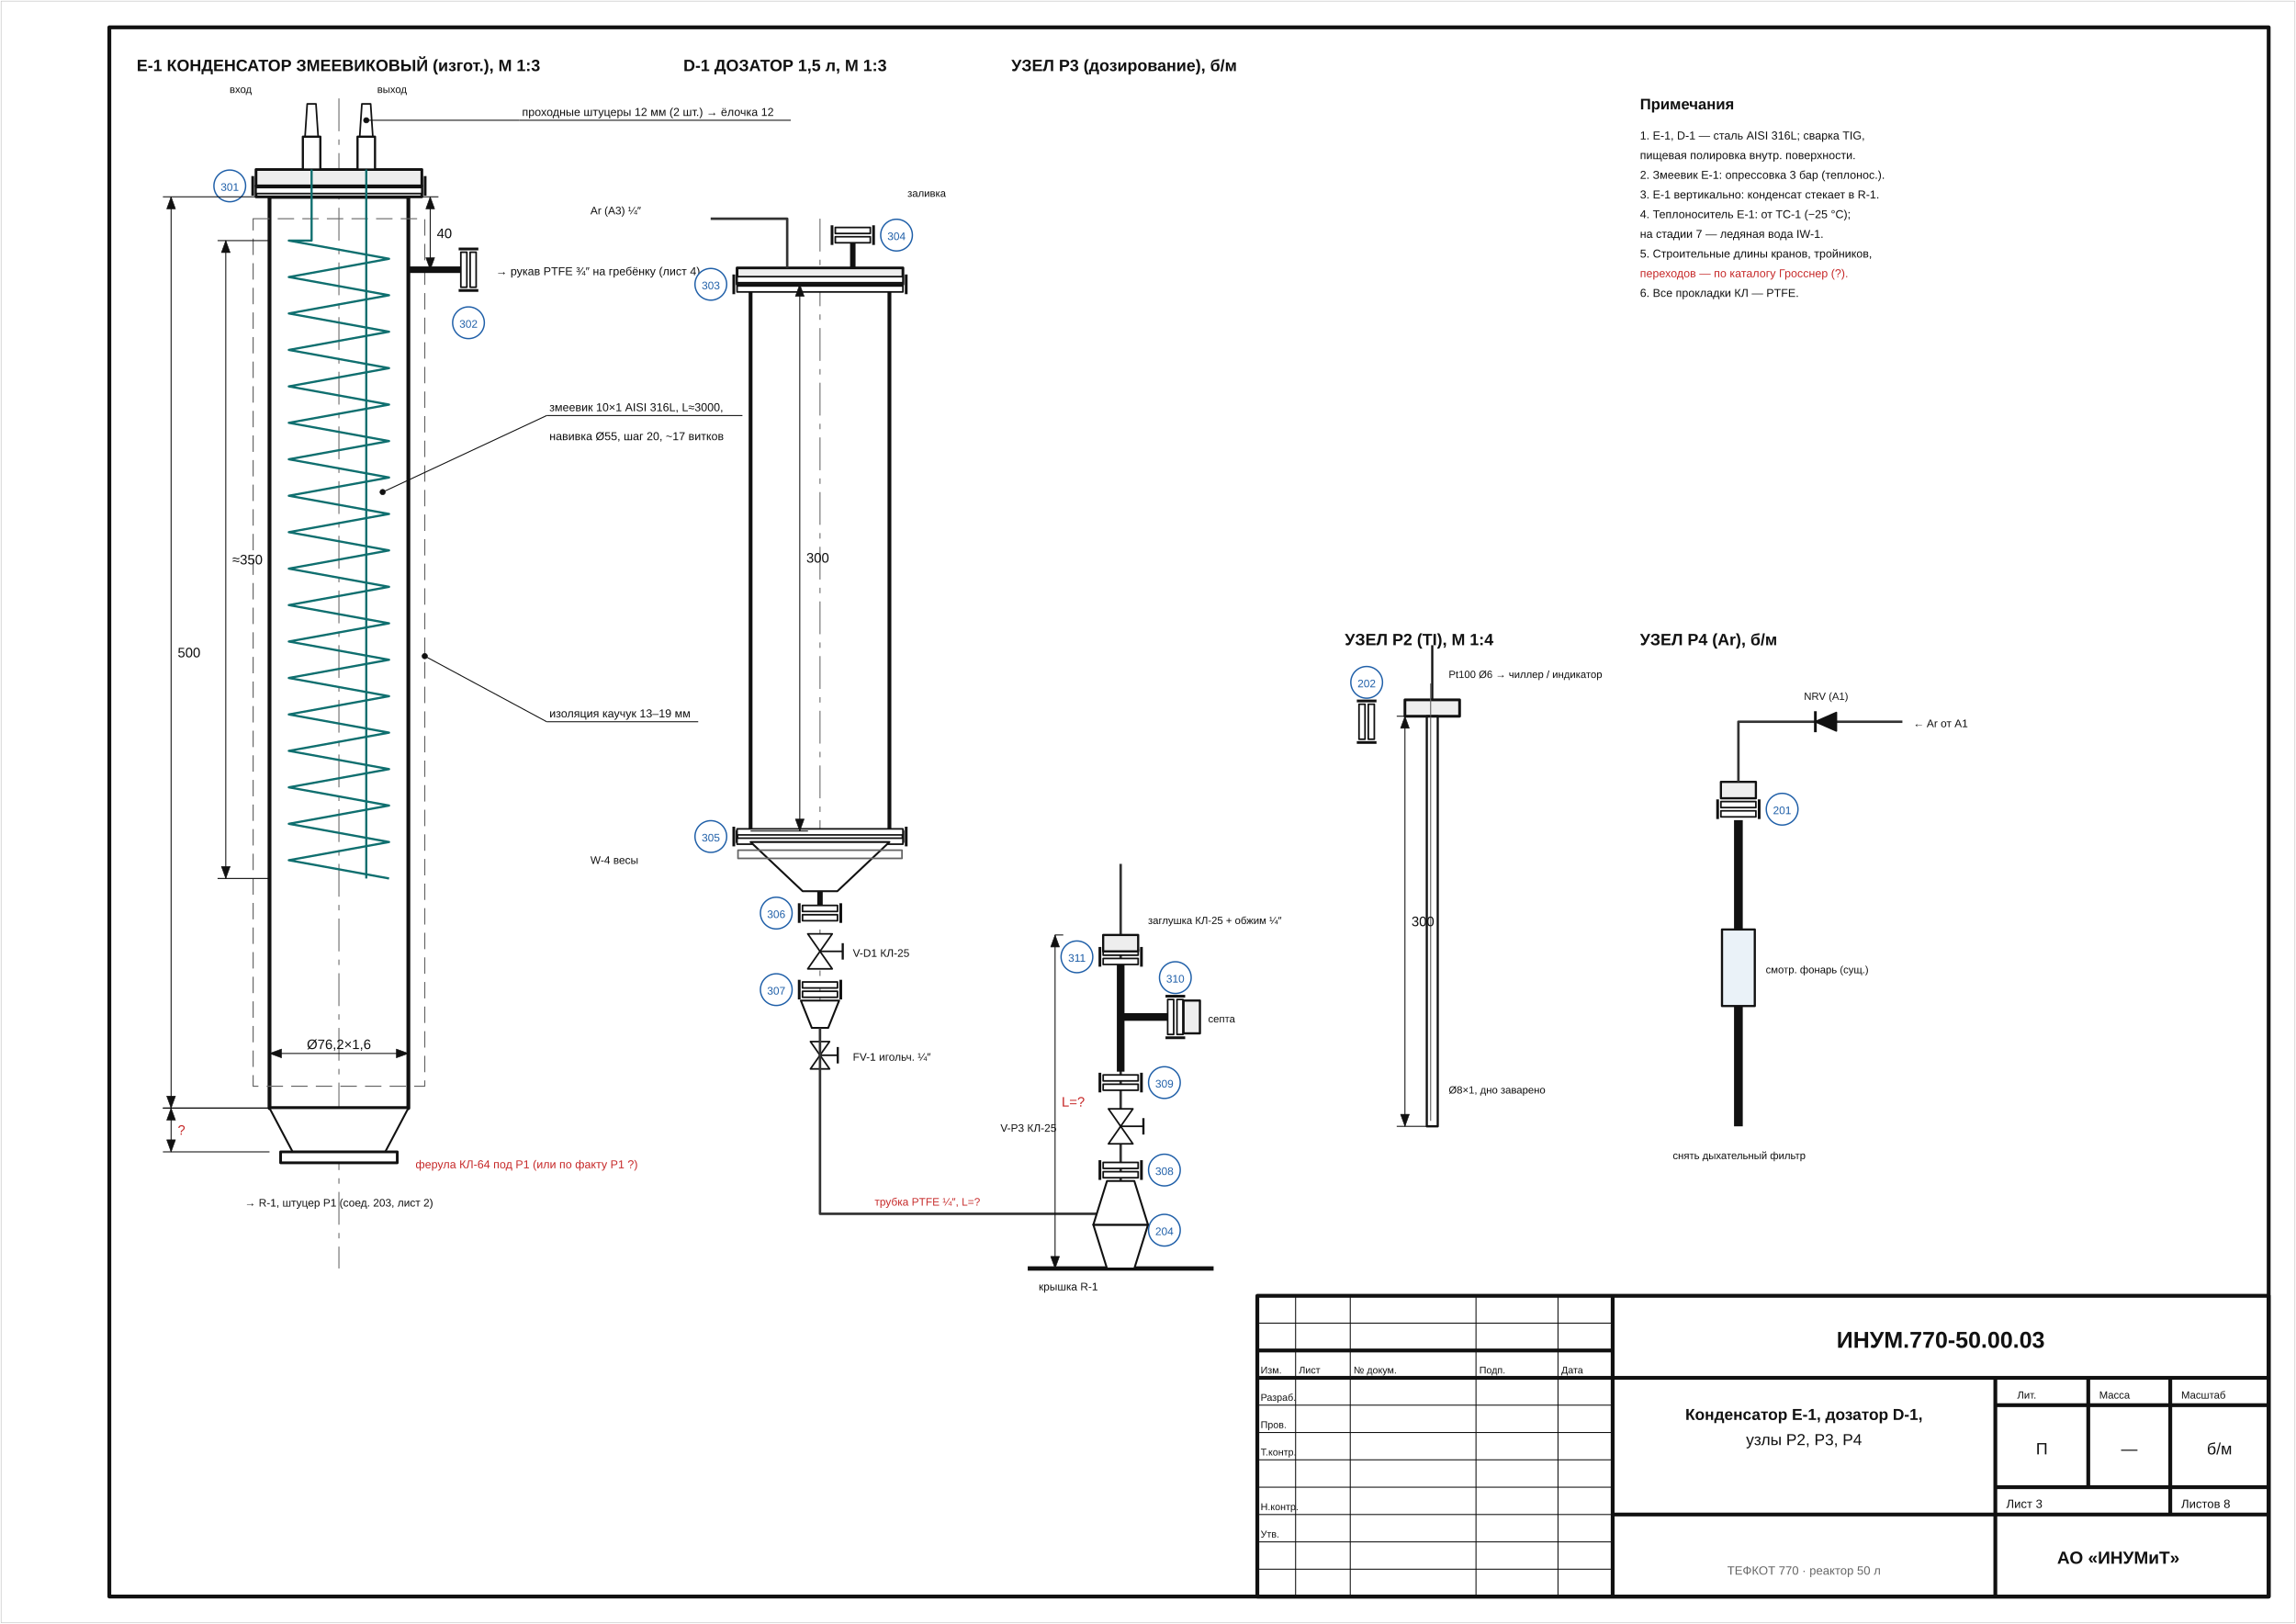
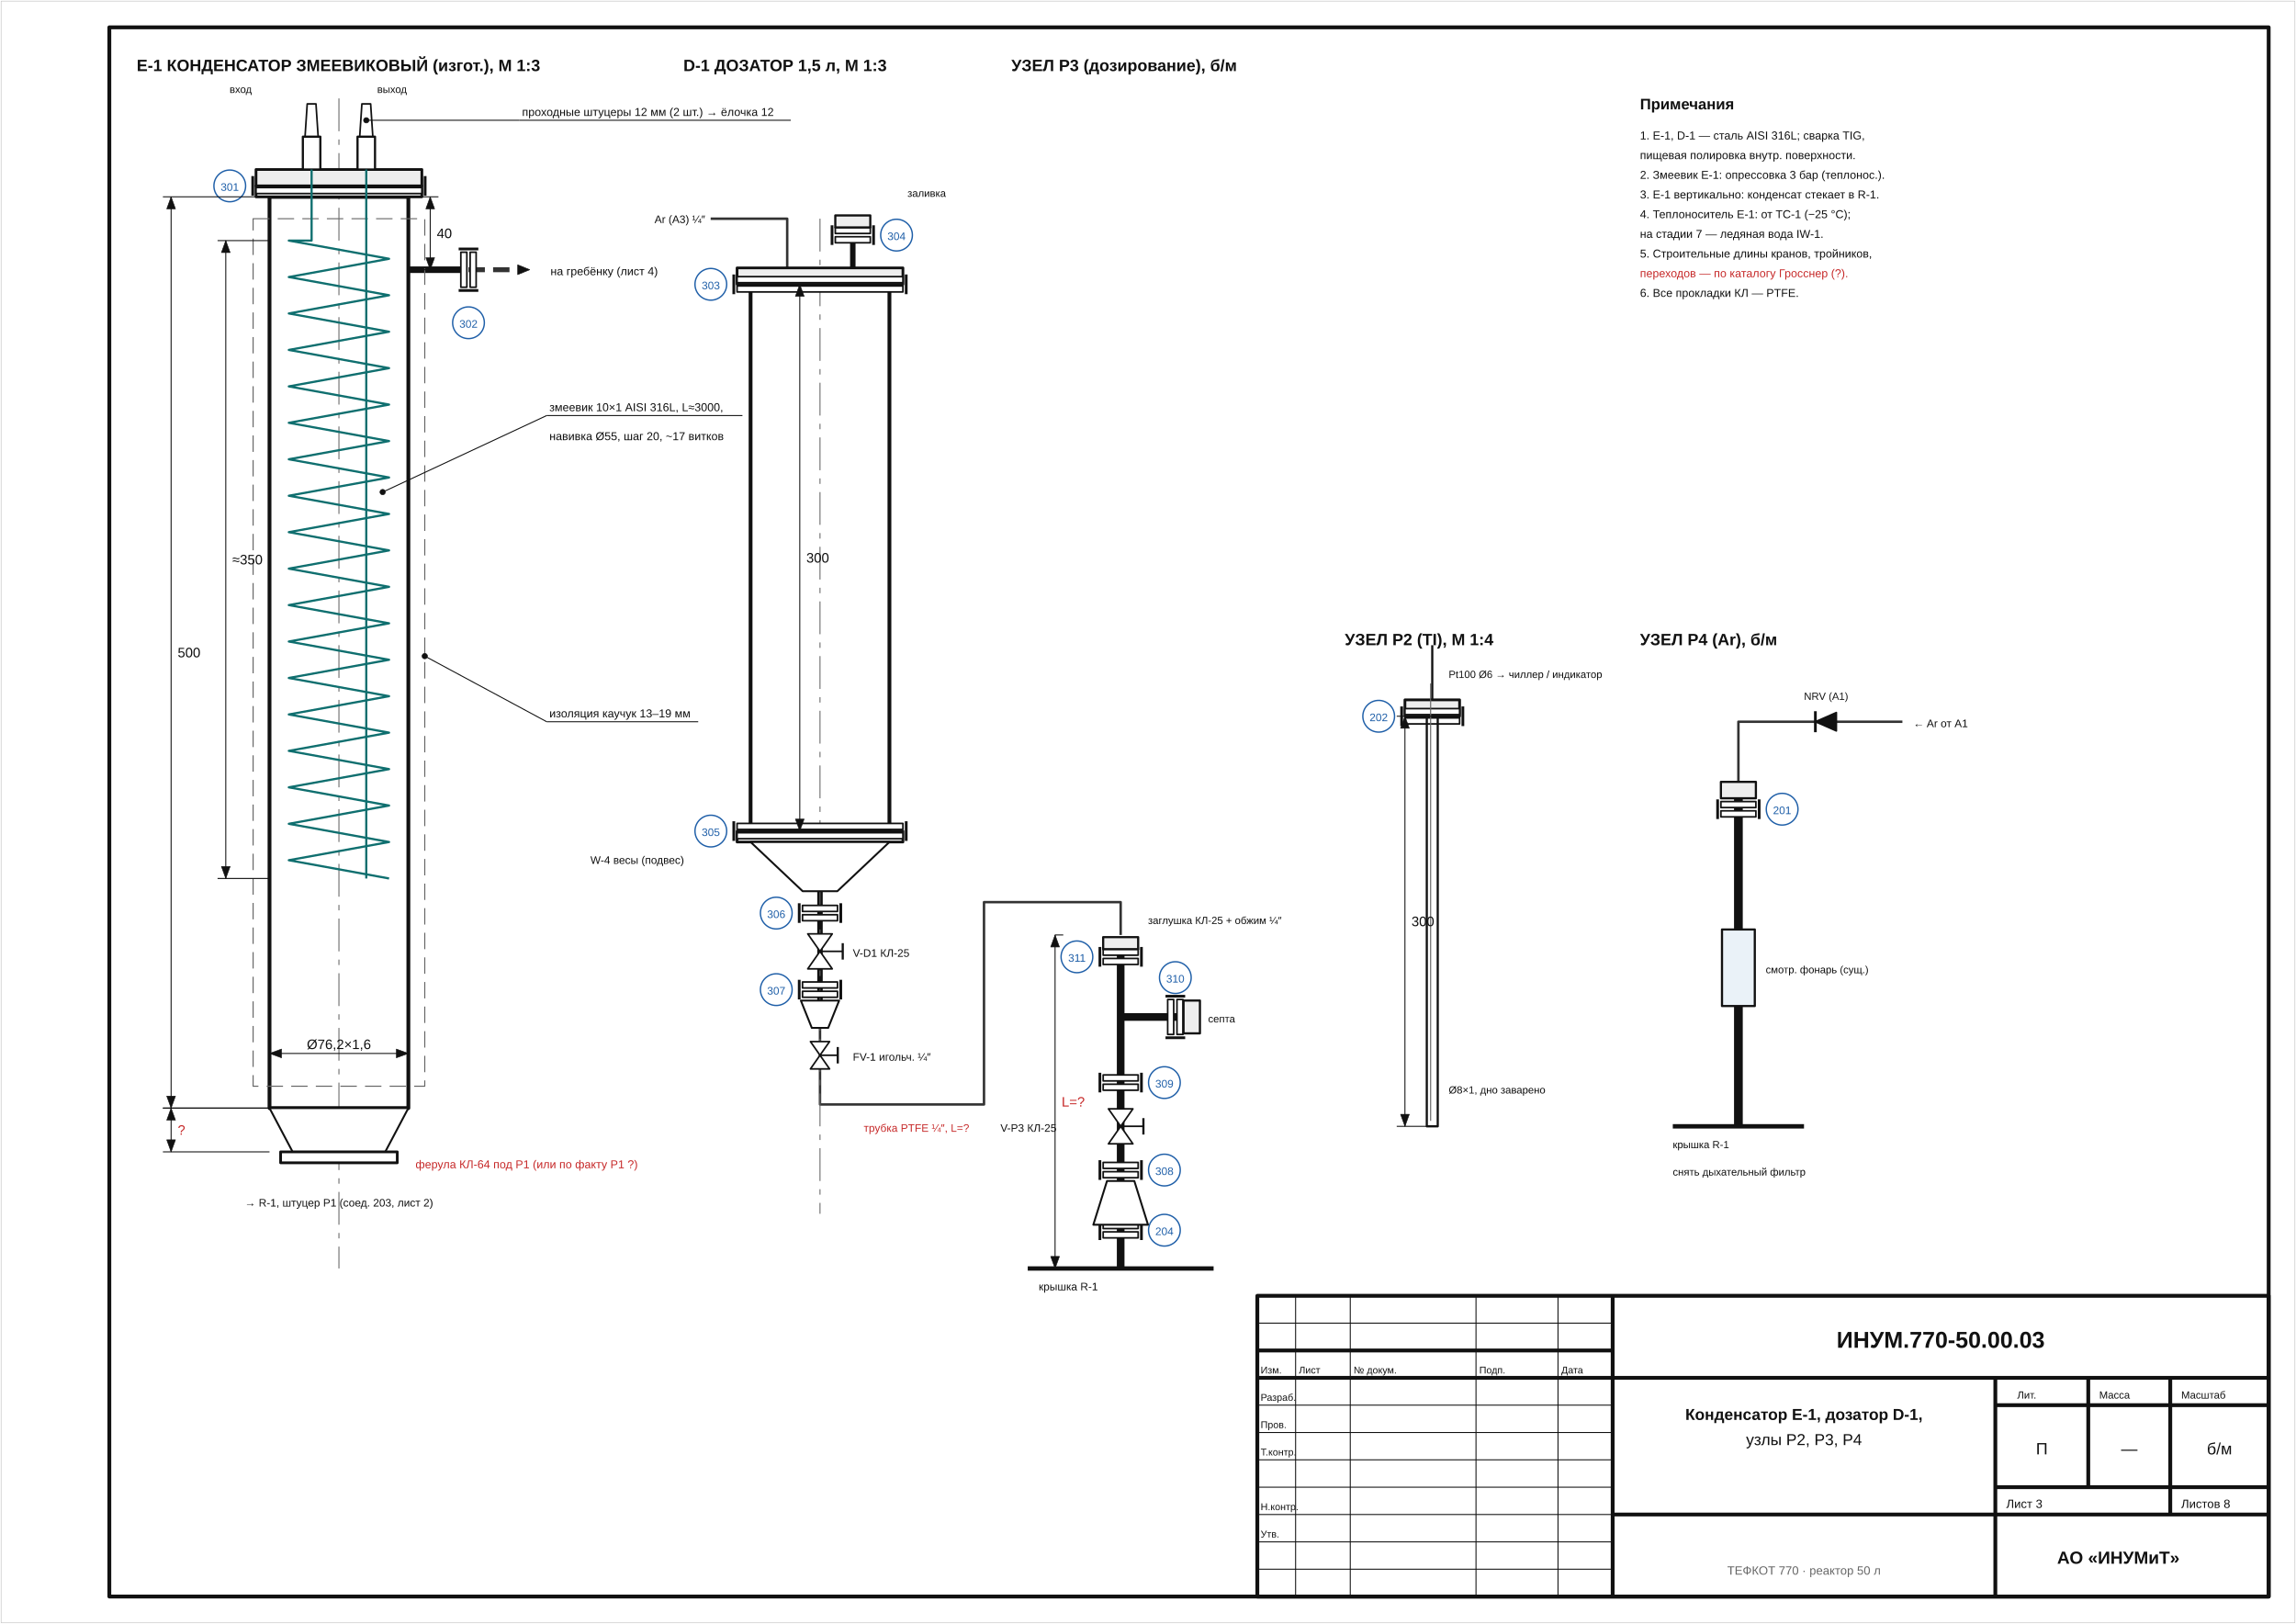
<svg xmlns="http://www.w3.org/2000/svg" viewBox="0 0 420.0 297.0" width="420.0mm" height="297.0mm" font-family="Arial, 'Liberation Sans', sans-serif">
  <rect width="100%" height="100%" fill="#fff" />
+   <path d="M230.00,247.00 L295.00,247.00" fill="none" stroke="#111111" stroke-width="0.7" stroke-linejoin="round" />
+   <path d="M230.00,252.00 L295.00,252.00" fill="none" stroke="#111111" stroke-width="0.7" stroke-linejoin="round" />
+   <path d="M295.00,237.00 L295.00,292.00" fill="none" stroke="#111111" stroke-width="0.7" stroke-linejoin="round" />
+   <path d="M295.00,252.00 L415.00,252.00" fill="none" stroke="#111111" stroke-width="0.7" stroke-linejoin="round" />
+   <path d="M365.00,252.00 L365.00,292.00" fill="none" stroke="#111111" stroke-width="0.7" stroke-linejoin="round" />
+   <path d="M295.00,277.00 L415.00,277.00" fill="none" stroke="#111111" stroke-width="0.7" stroke-linejoin="round" />
+   <path d="M365.00,257.00 L415.00,257.00" fill="none" stroke="#111111" stroke-width="0.7" stroke-linejoin="round" />
+   <path d="M365.00,272.00 L415.00,272.00" fill="none" stroke="#111111" stroke-width="0.7" stroke-linejoin="round" />
+   <path d="M382.00,252.00 L382.00,272.00" fill="none" stroke="#111111" stroke-width="0.7" stroke-linejoin="round" />
+   <path d="M397.00,252.00 L397.00,272.00" fill="none" stroke="#111111" stroke-width="0.7" stroke-linejoin="round" />
+   <path d="M397.00,272.00 L397.00,277.00" fill="none" stroke="#111111" stroke-width="0.7" stroke-linejoin="round" />
+   <path d="M74.70,49.33 L84.70,49.33" fill="none" stroke="#111111" stroke-width="1.2" stroke-linejoin="round" />
+   <path d="M85.70,49.33 L94.70,49.33" fill="none" stroke="#333333" stroke-width="0.9" stroke-dasharray="3 1.5" stroke-linejoin="round" />
+   <path d="M144.00,49.00 L144.00,40.00 L130.00,40.00" fill="none" stroke="#333333" stroke-width="0.45" stroke-linejoin="round" />
+   <path d="M156.00,49.00 L156.00,44.00" fill="none" stroke="#111111" stroke-width="1.0" stroke-linejoin="round" />
+   <path d="M150.00,163.00 L150.00,183.00" fill="none" stroke="#111111" stroke-width="1.0" stroke-linejoin="round" />
+   <path d="M150.00,188.00 L150.00,202.00 L180.00,202.00 L180.00,165.00 L205.00,165.00 L205.00,171.00" fill="none" stroke="#333333" stroke-width="0.45" stroke-linejoin="round" />
+   <path d="M205.00,232.00 L205.00,174.00" fill="none" stroke="#111111" stroke-width="1.4" stroke-linejoin="round" />
+   <path d="M205.00,186.00 L216.50,186.00" fill="none" stroke="#111111" stroke-width="1.4" stroke-linejoin="round" />
+   <path d="M318.00,206.00 L318.00,146.00" fill="none" stroke="#111111" stroke-width="1.6" stroke-linejoin="round" />
+   <path d="M318.00,143.00 L318.00,132.00 L348.00,132.00" fill="none" stroke="#333333" stroke-width="0.45" stroke-linejoin="round" />
  <path d="M0.20,0.20 L419.80,0.20 L419.80,296.80 L0.20,296.80 Z" fill="none" stroke="#bbbbbb" stroke-width="0.1" stroke-linejoin="round" />
  <path d="M20.00,5.00 L415.00,5.00 L415.00,292.00 L20.00,292.00 Z" fill="none" stroke="#111111" stroke-width="0.7" stroke-linejoin="round" />
  <path d="M230.00,237.00 L415.00,237.00 L415.00,292.00 L230.00,292.00 Z" fill="none" stroke="#111111" stroke-width="0.7" stroke-linejoin="round" />
  <path d="M230.00,242.00 L295.00,242.00" fill="none" stroke="#111111" stroke-width="0.18" stroke-linejoin="round" />
-   <path d="M230.00,247.00 L295.00,247.00" fill="none" stroke="#111111" stroke-width="0.7" stroke-linejoin="round" />
-   <path d="M230.00,252.00 L295.00,252.00" fill="none" stroke="#111111" stroke-width="0.7" stroke-linejoin="round" />
  <path d="M230.00,257.00 L295.00,257.00" fill="none" stroke="#111111" stroke-width="0.18" stroke-linejoin="round" />
  <path d="M230.00,262.00 L295.00,262.00" fill="none" stroke="#111111" stroke-width="0.18" stroke-linejoin="round" />
  <path d="M230.00,267.00 L295.00,267.00" fill="none" stroke="#111111" stroke-width="0.18" stroke-linejoin="round" />
  <path d="M230.00,272.00 L295.00,272.00" fill="none" stroke="#111111" stroke-width="0.18" stroke-linejoin="round" />
  <path d="M230.00,277.00 L295.00,277.00" fill="none" stroke="#111111" stroke-width="0.18" stroke-linejoin="round" />
  <path d="M230.00,282.00 L295.00,282.00" fill="none" stroke="#111111" stroke-width="0.18" stroke-linejoin="round" />
  <path d="M230.00,287.00 L295.00,287.00" fill="none" stroke="#111111" stroke-width="0.18" stroke-linejoin="round" />
  <path d="M237.00,237.00 L237.00,292.00" fill="none" stroke="#111111" stroke-width="0.18" stroke-linejoin="round" />
  <path d="M247.00,237.00 L247.00,292.00" fill="none" stroke="#111111" stroke-width="0.18" stroke-linejoin="round" />
  <path d="M270.00,237.00 L270.00,292.00" fill="none" stroke="#111111" stroke-width="0.18" stroke-linejoin="round" />
  <path d="M285.00,237.00 L285.00,292.00" fill="none" stroke="#111111" stroke-width="0.18" stroke-linejoin="round" />
-   <path d="M295.00,237.00 L295.00,292.00" fill="none" stroke="#111111" stroke-width="0.7" stroke-linejoin="round" />
  <text x="230.60" y="251.20" font-size="1.8" text-anchor="start" fill="#111111">Изм.</text>
  <text x="237.60" y="251.20" font-size="1.8" text-anchor="start" fill="#111111">Лист</text>
  <text x="247.60" y="251.20" font-size="1.8" text-anchor="start" fill="#111111">№ докум.</text>
  <text x="270.60" y="251.20" font-size="1.8" text-anchor="start" fill="#111111">Подп.</text>
  <text x="285.60" y="251.20" font-size="1.8" text-anchor="start" fill="#111111">Дата</text>
  <text x="230.60" y="256.20" font-size="1.8" text-anchor="start" fill="#111111">Разраб.</text>
  <text x="230.60" y="261.20" font-size="1.8" text-anchor="start" fill="#111111">Пров.</text>
  <text x="230.60" y="266.20" font-size="1.8" text-anchor="start" fill="#111111">Т.контр.</text>
  <text x="230.60" y="276.20" font-size="1.8" text-anchor="start" fill="#111111">Н.контр.</text>
  <text x="230.60" y="281.20" font-size="1.8" text-anchor="start" fill="#111111">Утв.</text>
  <text x="248.60" y="256.20" font-size="1.8" text-anchor="start" fill="#111111" />
-   <path d="M295.00,252.00 L415.00,252.00" fill="none" stroke="#111111" stroke-width="0.7" stroke-linejoin="round" />
  <text x="355.00" y="246.50" font-size="4.2" text-anchor="middle" fill="#111111" font-weight="bold">ИНУМ.770-50.00.03</text>
-   <path d="M365.00,252.00 L365.00,292.00" fill="none" stroke="#111111" stroke-width="0.7" stroke-linejoin="round" />
-   <path d="M295.00,277.00 L415.00,277.00" fill="none" stroke="#111111" stroke-width="0.7" stroke-linejoin="round" />
  <text x="330.00" y="259.70" font-size="2.9" text-anchor="middle" fill="#111111" font-weight="bold">Конденсатор E-1, дозатор D-1,</text>
  <text x="330.00" y="264.30" font-size="2.9" text-anchor="middle" fill="#111111">узлы P2, P3, P4</text>
-   <path d="M365.00,257.00 L415.00,257.00" fill="none" stroke="#111111" stroke-width="0.7" stroke-linejoin="round" />
-   <path d="M365.00,272.00 L415.00,272.00" fill="none" stroke="#111111" stroke-width="0.7" stroke-linejoin="round" />
-   <path d="M382.00,252.00 L382.00,272.00" fill="none" stroke="#111111" stroke-width="0.7" stroke-linejoin="round" />
-   <path d="M397.00,252.00 L397.00,272.00" fill="none" stroke="#111111" stroke-width="0.7" stroke-linejoin="round" />
  <text x="369.00" y="255.80" font-size="1.9" text-anchor="start" fill="#111111">Лит.</text>
  <text x="384.00" y="255.80" font-size="1.9" text-anchor="start" fill="#111111">Масса</text>
  <text x="399.00" y="255.80" font-size="1.9" text-anchor="start" fill="#111111">Масштаб</text>
  <text x="373.50" y="266.00" font-size="3" text-anchor="middle" fill="#111111">П</text>
  <text x="389.50" y="266.00" font-size="3" text-anchor="middle" fill="#111111">—</text>
  <text x="406.00" y="266.00" font-size="3" text-anchor="middle" fill="#111111">б/м</text>
-   <path d="M397.00,272.00 L397.00,277.00" fill="none" stroke="#111111" stroke-width="0.7" stroke-linejoin="round" />
  <text x="367.00" y="275.80" font-size="2.2" text-anchor="start" fill="#111111">Лист 3</text>
  <text x="399.00" y="275.80" font-size="2.2" text-anchor="start" fill="#111111">Листов 8</text>
  <text x="387.50" y="286.00" font-size="3.2" text-anchor="middle" fill="#111111" font-weight="bold">АО «ИНУМиТ»</text>
  <text x="330.00" y="288.00" font-size="2.2" text-anchor="middle" fill="#666666">ТЕФКОТ 770 · реактор 50 л</text>
  <text x="25.00" y="13.00" font-size="3.0" text-anchor="start" fill="#111111" font-weight="bold">E-1 КОНДЕНСАТОР ЗМЕЕВИКОВЫЙ (изгот.), М 1:3</text>
  <path d="M62.00,18.00 L62.00,232.00" fill="none" stroke="#666666" stroke-width="0.18" stroke-dasharray="6 1.5 1 1.5" stroke-linejoin="round" />
  <path d="M49.30,36.00 L74.70,36.00 L74.70,202.67 L49.30,202.67 Z" fill="none" stroke="#111111" stroke-width="0.7" stroke-linejoin="round" />
  <path d="M46.30,40.00 L77.70,40.00 L77.70,198.67 L46.30,198.67 Z" fill="none" stroke="#666666" stroke-width="0.2" stroke-dasharray="3 1.5" stroke-linejoin="round" />
  <path d="M77.70,120.00 L100.00,132.00" fill="none" stroke="#111111" stroke-width="0.18" stroke-linejoin="round" />
  <path d="M100.00,132.00 L127.72,132.00" fill="none" stroke="#111111" stroke-width="0.18" stroke-linejoin="round" />
  <text x="100.50" y="131.20" font-size="2.1" text-anchor="start" fill="#111111">изоляция каучук 13–19 мм</text>
  <circle cx="77.70" cy="120.00" r="0.50" fill="#111111" stroke="#111111" stroke-width="0.1" />
  <path d="M46.83,34.00 L77.17,34.00 L77.17,36.00 L46.83,36.00 Z" fill="#ffffff" stroke="#111111" stroke-width="0.5" stroke-linejoin="round" />
  <path d="M46.83,32.60 L77.17,32.60 L77.17,33.70 L46.83,33.70 Z" fill="#ffffff" stroke="#111111" stroke-width="0.3" stroke-linejoin="round" />
  <path d="M46.83,34.30 L77.17,34.30 L77.17,35.40 L46.83,35.40 Z" fill="#ffffff" stroke="#111111" stroke-width="0.3" stroke-linejoin="round" />
  <path d="M46.23,32.20 L46.23,35.80" fill="none" stroke="#111111" stroke-width="0.5" stroke-linejoin="round" />
  <path d="M77.77,32.20 L77.77,35.80" fill="none" stroke="#111111" stroke-width="0.5" stroke-linejoin="round" />
  <circle cx="42.03" cy="34.00" r="2.90" fill="#ffffff" stroke="#1f5fa8" stroke-width="0.25" />
  <text x="42.03" y="34.90" font-size="2.0" text-anchor="middle" fill="#1f5fa8">301</text>
  <path d="M46.83,31.00 L77.17,31.00 L77.17,34.00 L46.83,34.00 Z" fill="#eeeeee" stroke="#111111" stroke-width="0.5" stroke-linejoin="round" />
  <path d="M55.40,25.00 L58.60,25.00 L58.60,31.00 L55.40,31.00 Z" fill="#ffffff" stroke="#111111" stroke-width="0.4" stroke-linejoin="round" />
  <path d="M55.80,25.00 L56.20,19.00 L57.80,19.00 L58.20,25.00" fill="none" stroke="#111111" stroke-width="0.3" stroke-linejoin="round" />
  <path d="M65.40,25.00 L68.60,25.00 L68.60,31.00 L65.40,31.00 Z" fill="#ffffff" stroke="#111111" stroke-width="0.4" stroke-linejoin="round" />
  <path d="M65.80,25.00 L66.20,19.00 L67.80,19.00 L68.20,25.00" fill="none" stroke="#111111" stroke-width="0.3" stroke-linejoin="round" />
  <path d="M67.00,22.00 L95.00,22.00" fill="none" stroke="#111111" stroke-width="0.18" stroke-linejoin="round" />
  <path d="M95.00,22.00 L144.66,22.00" fill="none" stroke="#111111" stroke-width="0.18" stroke-linejoin="round" />
  <text x="95.50" y="21.20" font-size="2.1" text-anchor="start" fill="#111111">проходные штуцеры 12 мм (2 шт.) → ёлочка 12</text>
  <circle cx="67.00" cy="22.00" r="0.50" fill="#111111" stroke="#111111" stroke-width="0.1" />
  <text x="42.00" y="17.00" font-size="1.9" text-anchor="start" fill="#111111">вход</text>
  <text x="69.00" y="17.00" font-size="1.9" text-anchor="start" fill="#111111">выход</text>
  <path d="M57.00,31.00 L57.00,44.00 L52.83,44.00 L71.17,47.33 L52.83,50.67 L71.17,54.00 L52.83,57.33 L71.17,60.67 L52.83,64.00 L71.17,67.33 L52.83,70.67 L71.17,74.00 L52.83,77.33 L71.17,80.67 L52.83,84.00 L71.17,87.33 L52.83,90.67 L71.17,94.00 L52.83,97.33 L71.17,100.67 L52.83,104.00 L71.17,107.33 L52.83,110.67 L71.17,114.00 L52.83,117.33 L71.17,120.67 L52.83,124.00 L71.17,127.33 L52.83,130.67 L71.17,134.00 L52.83,137.33 L71.17,140.67 L52.83,144.00 L71.17,147.33 L52.83,150.67 L71.17,154.00 L52.83,157.33 L71.17,160.67" fill="none" stroke="#0f6f6f" stroke-width="0.4" stroke-linejoin="round" />
  <path d="M67.00,31.00 L67.00,160.67" fill="none" stroke="#0f6f6f" stroke-width="0.4" stroke-linejoin="round" />
  <path d="M70.00,90.00 L100.00,76.00" fill="none" stroke="#111111" stroke-width="0.18" stroke-linejoin="round" />
  <path d="M100.00,76.00 L135.81,76.00" fill="none" stroke="#111111" stroke-width="0.18" stroke-linejoin="round" />
  <text x="100.50" y="75.20" font-size="2.1" text-anchor="start" fill="#111111">змеевик 10×1 AISI 316L, L≈3000,</text>
  <circle cx="70.00" cy="90.00" r="0.50" fill="#111111" stroke="#111111" stroke-width="0.1" />
  <text x="100.50" y="80.50" font-size="2.1" text-anchor="start" fill="#111111">навивка Ø55, шаг 20, ~17 витков</text>
-   <path d="M74.70,49.33 L84.70,49.33" fill="none" stroke="#111111" stroke-width="1.2" stroke-linejoin="round" />
  <path d="M84.30,46.13 L85.40,46.13 L85.40,52.53 L84.30,52.53 Z" fill="#ffffff" stroke="#111111" stroke-width="0.3" stroke-linejoin="round" />
  <path d="M86.00,46.13 L87.10,46.13 L87.10,52.53 L86.00,52.53 Z" fill="#ffffff" stroke="#111111" stroke-width="0.3" stroke-linejoin="round" />
  <path d="M83.90,45.53 L87.50,45.53" fill="none" stroke="#111111" stroke-width="0.5" stroke-linejoin="round" />
  <path d="M83.90,53.13 L87.50,53.13" fill="none" stroke="#111111" stroke-width="0.5" stroke-linejoin="round" />
  <circle cx="85.70" cy="59.03" r="2.90" fill="#ffffff" stroke="#1f5fa8" stroke-width="0.25" />
  <text x="85.70" y="59.93" font-size="2.0" text-anchor="middle" fill="#1f5fa8">302</text>
-   <text x="90.70" y="50.33" font-size="2.1" text-anchor="start" fill="#111111">→ рукав PTFE ¾″ на гребёнку (лист 4)</text>
+   <path d="M96.90,49.33 L94.70,50.23 L94.70,48.43 Z" fill="#111111" stroke="#111111" stroke-width="0.1" stroke-linejoin="round" />
+   <text x="100.70" y="50.33" font-size="2.1" text-anchor="start" fill="#111111">на гребёнку (лист 4)</text>
  <path d="M49.30,202.67 L74.70,202.67 L70.47,210.67 L53.53,210.67 Z" fill="#ffffff" stroke="#111111" stroke-width="0.35" stroke-linejoin="round" />
  <path d="M51.33,210.67 L72.67,210.67 L72.67,212.67 L51.33,212.67 Z" fill="#ffffff" stroke="#111111" stroke-width="0.5" stroke-linejoin="round" />
  <text x="76.00" y="213.67" font-size="2.1" text-anchor="start" fill="#c62828">ферула КЛ-64 под P1 (или по факту P1 ?)</text>
  <text x="62.00" y="220.67" font-size="2.0" text-anchor="middle" fill="#111111">→ R-1, штуцер P1 (соед. 203, лист 2)</text>
  <path d="M49.30,36.00 L29.80,36.00" fill="none" stroke="#111111" stroke-width="0.18" stroke-linejoin="round" />
  <path d="M49.30,202.67 L29.80,202.67" fill="none" stroke="#111111" stroke-width="0.18" stroke-linejoin="round" />
  <path d="M31.30,36.00 L31.30,202.67" fill="none" stroke="#111111" stroke-width="0.18" stroke-linejoin="round" />
  <path d="M31.30,36.00 L32.10,38.20 L30.50,38.20 Z" fill="#111111" stroke="#111111" stroke-width="0.1" stroke-linejoin="round" />
  <path d="M31.30,202.67 L30.50,200.47 L32.10,200.47 Z" fill="#111111" stroke="#111111" stroke-width="0.1" stroke-linejoin="round" />
  <text x="32.50" y="120.21" font-size="2.5" text-anchor="start" fill="#111111">500</text>
  <path d="M49.30,202.67 L29.80,202.67" fill="none" stroke="#111111" stroke-width="0.18" stroke-linejoin="round" />
  <path d="M49.30,210.67 L29.80,210.67" fill="none" stroke="#111111" stroke-width="0.18" stroke-linejoin="round" />
  <path d="M31.30,202.67 L31.30,210.67" fill="none" stroke="#111111" stroke-width="0.18" stroke-linejoin="round" />
  <path d="M31.30,202.67 L32.10,204.87 L30.50,204.87 Z" fill="#111111" stroke="#111111" stroke-width="0.1" stroke-linejoin="round" />
  <path d="M31.30,210.67 L30.50,208.47 L32.10,208.47 Z" fill="#111111" stroke="#111111" stroke-width="0.1" stroke-linejoin="round" />
  <text x="32.50" y="207.54" font-size="2.5" text-anchor="start" fill="#c62828">?</text>
  <path d="M74.70,36.00 L80.20,36.00" fill="none" stroke="#111111" stroke-width="0.18" stroke-linejoin="round" />
  <path d="M74.70,49.33 L80.20,49.33" fill="none" stroke="#111111" stroke-width="0.18" stroke-linejoin="round" />
  <path d="M78.70,36.00 L78.70,49.33" fill="none" stroke="#111111" stroke-width="0.18" stroke-linejoin="round" />
  <path d="M78.70,36.00 L79.50,38.20 L77.90,38.20 Z" fill="#111111" stroke="#111111" stroke-width="0.1" stroke-linejoin="round" />
  <path d="M78.70,49.33 L77.90,47.13 L79.50,47.13 Z" fill="#111111" stroke="#111111" stroke-width="0.1" stroke-linejoin="round" />
  <text x="79.90" y="43.54" font-size="2.5" text-anchor="start" fill="#111111">40</text>
  <path d="M49.30,44.00 L39.80,44.00" fill="none" stroke="#111111" stroke-width="0.18" stroke-linejoin="round" />
  <path d="M49.30,160.67 L39.80,160.67" fill="none" stroke="#111111" stroke-width="0.18" stroke-linejoin="round" />
  <path d="M41.30,44.00 L41.30,160.67" fill="none" stroke="#111111" stroke-width="0.18" stroke-linejoin="round" />
  <path d="M41.30,44.00 L42.10,46.20 L40.50,46.20 Z" fill="#111111" stroke="#111111" stroke-width="0.1" stroke-linejoin="round" />
  <path d="M41.30,160.67 L40.50,158.47 L42.10,158.47 Z" fill="#111111" stroke="#111111" stroke-width="0.1" stroke-linejoin="round" />
  <text x="42.50" y="103.21" font-size="2.5" text-anchor="start" fill="#111111">≈350</text>
  <path d="M49.30,192.67 L49.30,194.17" fill="none" stroke="#111111" stroke-width="0.18" stroke-linejoin="round" />
  <path d="M74.70,192.67 L74.70,194.17" fill="none" stroke="#111111" stroke-width="0.18" stroke-linejoin="round" />
  <path d="M49.30,192.67 L74.70,192.67" fill="none" stroke="#111111" stroke-width="0.18" stroke-linejoin="round" />
  <path d="M49.30,192.67 L51.50,191.87 L51.50,193.47 Z" fill="#111111" stroke="#111111" stroke-width="0.1" stroke-linejoin="round" />
  <path d="M74.70,192.67 L72.50,193.47 L72.50,191.87 Z" fill="#111111" stroke="#111111" stroke-width="0.1" stroke-linejoin="round" />
  <text x="62.00" y="191.87" font-size="2.5" text-anchor="middle" fill="#111111">Ø76,2×1,6</text>
  <text x="125.00" y="13.00" font-size="3.0" text-anchor="start" fill="#111111" font-weight="bold">D-1 ДОЗАТОР 1,5 л, М 1:3</text>
  <path d="M150.00,40.00 L150.00,222.00" fill="none" stroke="#666666" stroke-width="0.18" stroke-dasharray="6 1.5 1 1.5" stroke-linejoin="round" />
  <path d="M137.30,52.00 L162.70,52.00 L162.70,152.00 L137.30,152.00 Z" fill="none" stroke="#111111" stroke-width="0.7" stroke-linejoin="round" />
  <path d="M134.83,49.00 L165.17,49.00 L165.17,52.00 L134.83,52.00 Z" fill="#eeeeee" stroke="#111111" stroke-width="0.5" stroke-linejoin="round" />
  <path d="M134.83,50.60 L165.17,50.60 L165.17,51.70 L134.83,51.70 Z" fill="#ffffff" stroke="#111111" stroke-width="0.3" stroke-linejoin="round" />
  <path d="M134.83,52.30 L165.17,52.30 L165.17,53.40 L134.83,53.40 Z" fill="#ffffff" stroke="#111111" stroke-width="0.3" stroke-linejoin="round" />
  <path d="M134.23,50.20 L134.23,53.80" fill="none" stroke="#111111" stroke-width="0.5" stroke-linejoin="round" />
  <path d="M165.77,50.20 L165.77,53.80" fill="none" stroke="#111111" stroke-width="0.5" stroke-linejoin="round" />
  <circle cx="130.03" cy="52.00" r="2.90" fill="#ffffff" stroke="#1f5fa8" stroke-width="0.25" />
  <text x="130.03" y="52.90" font-size="2.0" text-anchor="middle" fill="#1f5fa8">303</text>
-   <path d="M144.00,49.00 L144.00,40.00 L130.00,40.00" fill="none" stroke="#333333" stroke-width="0.45" stroke-linejoin="round" />
-   <text x="108.00" y="39.20" font-size="2.0" text-anchor="start" fill="#111111">Ar (A3) ¼″</text>
-   <path d="M156.00,49.00 L156.00,44.00" fill="none" stroke="#111111" stroke-width="1.0" stroke-linejoin="round" />
+   <text x="129.00" y="40.80" font-size="2.0" text-anchor="end" fill="#111111">Ar (A3) ¼″</text>
  <path d="M152.80,41.60 L159.20,41.60 L159.20,42.70 L152.80,42.70 Z" fill="#ffffff" stroke="#111111" stroke-width="0.3" stroke-linejoin="round" />
  <path d="M152.80,43.30 L159.20,43.30 L159.20,44.40 L152.80,44.40 Z" fill="#ffffff" stroke="#111111" stroke-width="0.3" stroke-linejoin="round" />
  <path d="M152.20,41.20 L152.20,44.80" fill="none" stroke="#111111" stroke-width="0.5" stroke-linejoin="round" />
  <path d="M159.80,41.20 L159.80,44.80" fill="none" stroke="#111111" stroke-width="0.5" stroke-linejoin="round" />
  <circle cx="164.00" cy="43.00" r="2.90" fill="#ffffff" stroke="#1f5fa8" stroke-width="0.25" />
  <text x="164.00" y="43.90" font-size="2.0" text-anchor="middle" fill="#1f5fa8">304</text>
+   <path d="M152.80,39.40 L159.20,39.40 L159.20,41.60 L152.80,41.60 Z" fill="#eeeeee" stroke="#111111" stroke-width="0.4" stroke-linejoin="round" />
  <text x="166.00" y="36.00" font-size="1.9" text-anchor="start" fill="#111111">заливка</text>
  <path d="M134.83,152.00 L165.17,152.00 L165.17,154.00 L134.83,154.00 Z" fill="#ffffff" stroke="#111111" stroke-width="0.5" stroke-linejoin="round" />
-   <path d="M134.83,151.60 L165.17,151.60 L165.17,152.70 L134.83,152.70 Z" fill="#ffffff" stroke="#111111" stroke-width="0.3" stroke-linejoin="round" />
-   <path d="M134.83,153.30 L165.17,153.30 L165.17,154.40 L134.83,154.40 Z" fill="#ffffff" stroke="#111111" stroke-width="0.3" stroke-linejoin="round" />
-   <path d="M134.23,151.20 L134.23,154.80" fill="none" stroke="#111111" stroke-width="0.5" stroke-linejoin="round" />
-   <path d="M165.77,151.20 L165.77,154.80" fill="none" stroke="#111111" stroke-width="0.5" stroke-linejoin="round" />
-   <circle cx="130.03" cy="153.00" r="2.90" fill="#ffffff" stroke="#1f5fa8" stroke-width="0.25" />
-   <text x="130.03" y="153.90" font-size="2.0" text-anchor="middle" fill="#1f5fa8">305</text>
+   <path d="M134.83,150.60 L165.17,150.60 L165.17,151.70 L134.83,151.70 Z" fill="#ffffff" stroke="#111111" stroke-width="0.3" stroke-linejoin="round" />
+   <path d="M134.83,152.30 L165.17,152.30 L165.17,153.40 L134.83,153.40 Z" fill="#ffffff" stroke="#111111" stroke-width="0.3" stroke-linejoin="round" />
+   <path d="M134.23,150.20 L134.23,153.80" fill="none" stroke="#111111" stroke-width="0.5" stroke-linejoin="round" />
+   <path d="M165.77,150.20 L165.77,153.80" fill="none" stroke="#111111" stroke-width="0.5" stroke-linejoin="round" />
+   <circle cx="130.03" cy="152.00" r="2.90" fill="#ffffff" stroke="#1f5fa8" stroke-width="0.25" />
+   <text x="130.03" y="152.90" font-size="2.0" text-anchor="middle" fill="#1f5fa8">305</text>
  <path d="M137.30,154.00 L162.70,154.00 L153.17,163.00 L146.83,163.00 Z" fill="#ffffff" stroke="#111111" stroke-width="0.35" stroke-linejoin="round" />
-   <path d="M150.00,163.00 L150.00,166.00" fill="none" stroke="#111111" stroke-width="1.0" stroke-linejoin="round" />
  <path d="M146.80,165.60 L153.20,165.60 L153.20,166.70 L146.80,166.70 Z" fill="#ffffff" stroke="#111111" stroke-width="0.3" stroke-linejoin="round" />
  <path d="M146.80,167.30 L153.20,167.30 L153.20,168.40 L146.80,168.40 Z" fill="#ffffff" stroke="#111111" stroke-width="0.3" stroke-linejoin="round" />
  <path d="M146.20,165.20 L146.20,168.80" fill="none" stroke="#111111" stroke-width="0.5" stroke-linejoin="round" />
  <path d="M153.80,165.20 L153.80,168.80" fill="none" stroke="#111111" stroke-width="0.5" stroke-linejoin="round" />
  <circle cx="142.00" cy="167.00" r="2.90" fill="#ffffff" stroke="#1f5fa8" stroke-width="0.25" />
  <text x="142.00" y="167.90" font-size="2.0" text-anchor="middle" fill="#1f5fa8">306</text>
  <path d="M147.76,170.80 L152.24,177.20 L147.76,177.20 L152.24,170.80 Z" fill="#ffffff" stroke="#111111" stroke-width="0.3" stroke-linejoin="round" />
  <path d="M150.00,174.00 L154.16,174.00" fill="none" stroke="#111111" stroke-width="0.3" stroke-linejoin="round" />
  <path d="M154.16,172.50 L154.16,175.50" fill="none" stroke="#111111" stroke-width="0.4" stroke-linejoin="round" />
  <text x="156.00" y="175.00" font-size="2.0" text-anchor="start" fill="#111111">V-D1 КЛ-25</text>
  <path d="M146.80,179.60 L153.20,179.60 L153.20,180.70 L146.80,180.70 Z" fill="#ffffff" stroke="#111111" stroke-width="0.3" stroke-linejoin="round" />
  <path d="M146.80,181.30 L153.20,181.30 L153.20,182.40 L146.80,182.40 Z" fill="#ffffff" stroke="#111111" stroke-width="0.3" stroke-linejoin="round" />
  <path d="M146.20,179.20 L146.20,182.80" fill="none" stroke="#111111" stroke-width="0.5" stroke-linejoin="round" />
  <path d="M153.80,179.20 L153.80,182.80" fill="none" stroke="#111111" stroke-width="0.5" stroke-linejoin="round" />
  <circle cx="142.00" cy="181.00" r="2.90" fill="#ffffff" stroke="#1f5fa8" stroke-width="0.25" />
  <text x="142.00" y="181.90" font-size="2.0" text-anchor="middle" fill="#1f5fa8">307</text>
  <path d="M146.50,183.00 L153.50,183.00 L151.50,188.00 L148.50,188.00 Z" fill="#ffffff" stroke="#111111" stroke-width="0.35" stroke-linejoin="round" />
  <path d="M148.25,190.50 L151.75,195.50 L148.25,195.50 L151.75,190.50 Z" fill="#ffffff" stroke="#111111" stroke-width="0.3" stroke-linejoin="round" />
  <path d="M150.00,193.00 L153.25,193.00" fill="none" stroke="#111111" stroke-width="0.3" stroke-linejoin="round" />
  <path d="M153.25,191.50 L153.25,194.50" fill="none" stroke="#111111" stroke-width="0.4" stroke-linejoin="round" />
  <text x="156.00" y="194.00" font-size="2.0" text-anchor="start" fill="#111111">FV-1 игольч. ¼″</text>
-   <path d="M150.00,188.00 L150.00,199.00 L150.00,222.00 L205.00,222.00 L205.00,158.00" fill="none" stroke="#333333" stroke-width="0.45" stroke-linejoin="round" />
-   <text x="160.00" y="220.50" font-size="2.0" text-anchor="start" fill="#c62828">трубка PTFE ¼″, L=?</text>
+   <text x="158.00" y="207.00" font-size="2.0" text-anchor="start" fill="#c62828">трубка PTFE ¼″, L=?</text>
  <path d="M137.30,52.00 L147.80,52.00" fill="none" stroke="#111111" stroke-width="0.18" stroke-linejoin="round" />
  <path d="M137.30,152.00 L147.80,152.00" fill="none" stroke="#111111" stroke-width="0.18" stroke-linejoin="round" />
  <path d="M146.30,52.00 L146.30,152.00" fill="none" stroke="#111111" stroke-width="0.18" stroke-linejoin="round" />
  <path d="M146.30,52.00 L147.10,54.20 L145.50,54.20 Z" fill="#111111" stroke="#111111" stroke-width="0.1" stroke-linejoin="round" />
  <path d="M146.30,152.00 L145.50,149.80 L147.10,149.80 Z" fill="#111111" stroke="#111111" stroke-width="0.1" stroke-linejoin="round" />
  <text x="147.50" y="102.88" font-size="2.5" text-anchor="start" fill="#111111">300</text>
-   <path d="M135.00,155.50 L165.00,155.50 L165.00,157.00 L135.00,157.00 Z" fill="none" stroke="#666666" stroke-width="0.3" stroke-linejoin="round" />
-   <text x="108.00" y="158.00" font-size="2.0" text-anchor="start" fill="#111111">W-4 весы</text>
+   <text x="108.00" y="158.00" font-size="2.0" text-anchor="start" fill="#111111">W-4 весы (подвес)</text>
  <text x="185.00" y="13.00" font-size="3.0" text-anchor="start" fill="#111111" font-weight="bold">УЗЕЛ P3 (дозирование), б/м</text>
  <path d="M188.00,232.00 L222.00,232.00" fill="none" stroke="#111111" stroke-width="0.8" stroke-linejoin="round" />
  <text x="190.00" y="236.00" font-size="2.0" text-anchor="start" fill="#111111">крышка R-1</text>
-   <path d="M205.00,232.00 L205.00,226.00" fill="none" stroke="#111111" stroke-width="1.6" stroke-linejoin="round" />
  <path d="M201.80,223.60 L208.20,223.60 L208.20,224.70 L201.80,224.70 Z" fill="#ffffff" stroke="#111111" stroke-width="0.3" stroke-linejoin="round" />
  <path d="M201.80,225.30 L208.20,225.30 L208.20,226.40 L201.80,226.40 Z" fill="#ffffff" stroke="#111111" stroke-width="0.3" stroke-linejoin="round" />
  <path d="M201.20,223.20 L201.20,226.80" fill="none" stroke="#111111" stroke-width="0.5" stroke-linejoin="round" />
  <path d="M208.80,223.20 L208.80,226.80" fill="none" stroke="#111111" stroke-width="0.5" stroke-linejoin="round" />
  <circle cx="213.00" cy="225.00" r="2.90" fill="#ffffff" stroke="#1f5fa8" stroke-width="0.25" />
  <text x="213.00" y="225.90" font-size="2.0" text-anchor="middle" fill="#1f5fa8">204</text>
-   <path d="M200.00,224.00 L210.00,224.00 L207.50,232.00 L202.50,232.00 Z" fill="#ffffff" stroke="#111111" stroke-width="0.35" stroke-linejoin="round" />
-   <path d="M200.00,224.00 L210.00,224.00 L207.50,216.00 L202.50,216.00 Z" fill="#ffffff" stroke="#111111" stroke-width="0.35" stroke-linejoin="round" />
+   <path d="M202.50,216.00 L207.50,216.00 L210.00,224.00 L200.00,224.00 Z" fill="#ffffff" stroke="#111111" stroke-width="0.35" stroke-linejoin="round" />
  <path d="M201.80,212.60 L208.20,212.60 L208.20,213.70 L201.80,213.70 Z" fill="#ffffff" stroke="#111111" stroke-width="0.3" stroke-linejoin="round" />
  <path d="M201.80,214.30 L208.20,214.30 L208.20,215.40 L201.80,215.40 Z" fill="#ffffff" stroke="#111111" stroke-width="0.3" stroke-linejoin="round" />
  <path d="M201.20,212.20 L201.20,215.80" fill="none" stroke="#111111" stroke-width="0.5" stroke-linejoin="round" />
  <path d="M208.80,212.20 L208.80,215.80" fill="none" stroke="#111111" stroke-width="0.5" stroke-linejoin="round" />
  <circle cx="213.00" cy="214.00" r="2.90" fill="#ffffff" stroke="#1f5fa8" stroke-width="0.25" />
  <text x="213.00" y="214.90" font-size="2.0" text-anchor="middle" fill="#1f5fa8">308</text>
  <path d="M202.76,202.80 L207.24,209.20 L202.76,209.20 L207.24,202.80 Z" fill="#ffffff" stroke="#111111" stroke-width="0.3" stroke-linejoin="round" />
  <path d="M205.00,206.00 L209.16,206.00" fill="none" stroke="#111111" stroke-width="0.3" stroke-linejoin="round" />
  <path d="M209.16,204.50 L209.16,207.50" fill="none" stroke="#111111" stroke-width="0.4" stroke-linejoin="round" />
  <text x="183.00" y="207.00" font-size="2.0" text-anchor="start" fill="#111111">V-P3 КЛ-25</text>
  <path d="M201.80,196.60 L208.20,196.60 L208.20,197.70 L201.80,197.70 Z" fill="#ffffff" stroke="#111111" stroke-width="0.3" stroke-linejoin="round" />
  <path d="M201.80,198.30 L208.20,198.30 L208.20,199.40 L201.80,199.40 Z" fill="#ffffff" stroke="#111111" stroke-width="0.3" stroke-linejoin="round" />
  <path d="M201.20,196.20 L201.20,199.80" fill="none" stroke="#111111" stroke-width="0.5" stroke-linejoin="round" />
  <path d="M208.80,196.20 L208.80,199.80" fill="none" stroke="#111111" stroke-width="0.5" stroke-linejoin="round" />
  <circle cx="213.00" cy="198.00" r="2.90" fill="#ffffff" stroke="#1f5fa8" stroke-width="0.25" />
  <text x="213.00" y="198.90" font-size="2.0" text-anchor="middle" fill="#1f5fa8">309</text>
-   <path d="M205.00,196.00 L205.00,176.00" fill="none" stroke="#111111" stroke-width="1.4" stroke-linejoin="round" />
-   <path d="M205.00,186.00 L214.00,186.00" fill="none" stroke="#111111" stroke-width="1.4" stroke-linejoin="round" />
  <path d="M213.60,182.80 L214.70,182.80 L214.70,189.20 L213.60,189.20 Z" fill="#ffffff" stroke="#111111" stroke-width="0.3" stroke-linejoin="round" />
  <path d="M215.30,182.80 L216.40,182.80 L216.40,189.20 L215.30,189.20 Z" fill="#ffffff" stroke="#111111" stroke-width="0.3" stroke-linejoin="round" />
  <path d="M213.20,182.20 L216.80,182.20" fill="none" stroke="#111111" stroke-width="0.5" stroke-linejoin="round" />
  <path d="M213.20,189.80 L216.80,189.80" fill="none" stroke="#111111" stroke-width="0.5" stroke-linejoin="round" />
  <circle cx="215.00" cy="178.80" r="2.90" fill="#ffffff" stroke="#1f5fa8" stroke-width="0.25" />
  <text x="215.00" y="179.70" font-size="2.0" text-anchor="middle" fill="#1f5fa8">310</text>
  <path d="M216.50,183.00 L219.50,183.00 L219.50,189.00 L216.50,189.00 Z" fill="#eeeeee" stroke="#111111" stroke-width="0.4" stroke-linejoin="round" />
  <text x="221.00" y="187.00" font-size="1.9" text-anchor="start" fill="#111111">септа</text>
  <path d="M201.80,173.60 L208.20,173.60 L208.20,174.70 L201.80,174.70 Z" fill="#ffffff" stroke="#111111" stroke-width="0.3" stroke-linejoin="round" />
  <path d="M201.80,175.30 L208.20,175.30 L208.20,176.40 L201.80,176.40 Z" fill="#ffffff" stroke="#111111" stroke-width="0.3" stroke-linejoin="round" />
  <path d="M201.20,173.20 L201.20,176.80" fill="none" stroke="#111111" stroke-width="0.5" stroke-linejoin="round" />
  <path d="M208.80,173.20 L208.80,176.80" fill="none" stroke="#111111" stroke-width="0.5" stroke-linejoin="round" />
  <circle cx="197.00" cy="175.00" r="2.90" fill="#ffffff" stroke="#1f5fa8" stroke-width="0.25" />
  <text x="197.00" y="175.90" font-size="2.0" text-anchor="middle" fill="#1f5fa8">311</text>
-   <path d="M201.80,171.00 L208.20,171.00 L208.20,174.00 L201.80,174.00 Z" fill="#eeeeee" stroke="#111111" stroke-width="0.4" stroke-linejoin="round" />
+   <path d="M201.80,171.40 L208.20,171.40 L208.20,173.60 L201.80,173.60 Z" fill="#eeeeee" stroke="#111111" stroke-width="0.4" stroke-linejoin="round" />
  <text x="210.00" y="169.00" font-size="1.9" text-anchor="start" fill="#111111">заглушка КЛ-25 + обжим ¼″</text>
  <path d="M193.00,232.00 L194.50,232.00" fill="none" stroke="#111111" stroke-width="0.18" stroke-linejoin="round" />
  <path d="M193.00,171.00 L194.50,171.00" fill="none" stroke="#111111" stroke-width="0.18" stroke-linejoin="round" />
  <path d="M193.00,232.00 L193.00,171.00" fill="none" stroke="#111111" stroke-width="0.18" stroke-linejoin="round" />
  <path d="M193.00,232.00 L192.20,229.80 L193.80,229.80 Z" fill="#111111" stroke="#111111" stroke-width="0.1" stroke-linejoin="round" />
  <path d="M193.00,171.00 L193.80,173.20 L192.20,173.20 Z" fill="#111111" stroke="#111111" stroke-width="0.1" stroke-linejoin="round" />
  <text x="194.20" y="202.38" font-size="2.5" text-anchor="start" fill="#c62828">L=?</text>
  <text x="246.00" y="118.00" font-size="3.0" text-anchor="start" fill="#111111" font-weight="bold">УЗЕЛ P2 (TI), М 1:4</text>
  <path d="M257.00,128.00 L267.00,128.00 L267.00,131.00 L257.00,131.00 Z" fill="#eeeeee" stroke="#111111" stroke-width="0.5" stroke-linejoin="round" />
-   <path d="M248.60,128.80 L249.70,128.80 L249.70,135.20 L248.60,135.20 Z" fill="#ffffff" stroke="#111111" stroke-width="0.3" stroke-linejoin="round" />
-   <path d="M250.30,128.80 L251.40,128.80 L251.40,135.20 L250.30,135.20 Z" fill="#ffffff" stroke="#111111" stroke-width="0.3" stroke-linejoin="round" />
-   <path d="M248.20,128.20 L251.80,128.20" fill="none" stroke="#111111" stroke-width="0.5" stroke-linejoin="round" />
-   <path d="M248.20,135.80 L251.80,135.80" fill="none" stroke="#111111" stroke-width="0.5" stroke-linejoin="round" />
-   <circle cx="250.00" cy="124.80" r="2.90" fill="#ffffff" stroke="#1f5fa8" stroke-width="0.25" />
-   <text x="250.00" y="125.70" font-size="2.0" text-anchor="middle" fill="#1f5fa8">202</text>
+   <path d="M257.00,129.60 L267.00,129.60 L267.00,130.70 L257.00,130.70 Z" fill="#ffffff" stroke="#111111" stroke-width="0.3" stroke-linejoin="round" />
+   <path d="M257.00,131.30 L267.00,131.30 L267.00,132.40 L257.00,132.40 Z" fill="#ffffff" stroke="#111111" stroke-width="0.3" stroke-linejoin="round" />
+   <path d="M256.40,129.20 L256.40,132.80" fill="none" stroke="#111111" stroke-width="0.5" stroke-linejoin="round" />
+   <path d="M267.60,129.20 L267.60,132.80" fill="none" stroke="#111111" stroke-width="0.5" stroke-linejoin="round" />
+   <circle cx="252.20" cy="131.00" r="2.90" fill="#ffffff" stroke="#1f5fa8" stroke-width="0.25" />
+   <text x="252.20" y="131.90" font-size="2.0" text-anchor="middle" fill="#1f5fa8">202</text>
  <path d="M261.00,131.00 L263.00,131.00 L263.00,206.00 L261.00,206.00 Z" fill="none" stroke="#111111" stroke-width="0.4" stroke-linejoin="round" />
  <path d="M261.70,125.00 L261.70,205.00" fill="none" stroke="#666666" stroke-width="0.2" stroke-linejoin="round" />
  <path d="M262.00,128.00 L262.00,118.00" fill="none" stroke="#111111" stroke-width="0.4" stroke-linejoin="round" />
  <text x="265.00" y="124.00" font-size="1.9" text-anchor="start" fill="#111111">Pt100 Ø6 → чиллер / индикатор</text>
  <path d="M263.00,131.00 L255.50,131.00" fill="none" stroke="#111111" stroke-width="0.18" stroke-linejoin="round" />
  <path d="M263.00,206.00 L255.50,206.00" fill="none" stroke="#111111" stroke-width="0.18" stroke-linejoin="round" />
  <path d="M257.00,131.00 L257.00,206.00" fill="none" stroke="#111111" stroke-width="0.18" stroke-linejoin="round" />
  <path d="M257.00,131.00 L257.80,133.20 L256.20,133.20 Z" fill="#111111" stroke="#111111" stroke-width="0.1" stroke-linejoin="round" />
  <path d="M257.00,206.00 L256.20,203.80 L257.80,203.80 Z" fill="#111111" stroke="#111111" stroke-width="0.1" stroke-linejoin="round" />
  <text x="258.20" y="169.38" font-size="2.5" text-anchor="start" fill="#111111">300</text>
  <text x="265.00" y="200.00" font-size="1.9" text-anchor="start" fill="#111111">Ø8×1, дно заварено</text>
  <text x="300.00" y="118.00" font-size="3.0" text-anchor="start" fill="#111111" font-weight="bold">УЗЕЛ P4 (Ar), б/м</text>
-   <path d="M318.00,206.00 L318.00,150.00" fill="none" stroke="#111111" stroke-width="1.6" stroke-linejoin="round" />
  <path d="M315.00,170.00 L321.00,170.00 L321.00,184.00 L315.00,184.00 Z" fill="#eaf2f8" stroke="#111111" stroke-width="0.4" stroke-linejoin="round" />
+   <path d="M306.00,206.00 L330.00,206.00" fill="none" stroke="#111111" stroke-width="0.8" stroke-linejoin="round" />
+   <text x="306.00" y="210.00" font-size="1.9" text-anchor="start" fill="#111111">крышка R-1</text>
  <text x="323.00" y="178.00" font-size="1.9" text-anchor="start" fill="#111111">смотр. фонарь (сущ.)</text>
  <path d="M314.80,146.60 L321.20,146.60 L321.20,147.70 L314.80,147.70 Z" fill="#ffffff" stroke="#111111" stroke-width="0.3" stroke-linejoin="round" />
  <path d="M314.80,148.30 L321.20,148.30 L321.20,149.40 L314.80,149.40 Z" fill="#ffffff" stroke="#111111" stroke-width="0.3" stroke-linejoin="round" />
  <path d="M314.20,146.20 L314.20,149.80" fill="none" stroke="#111111" stroke-width="0.5" stroke-linejoin="round" />
  <path d="M321.80,146.20 L321.80,149.80" fill="none" stroke="#111111" stroke-width="0.5" stroke-linejoin="round" />
  <circle cx="326.00" cy="148.00" r="2.90" fill="#ffffff" stroke="#1f5fa8" stroke-width="0.25" />
  <text x="326.00" y="148.90" font-size="2.0" text-anchor="middle" fill="#1f5fa8">201</text>
  <path d="M314.80,143.00 L321.20,143.00 L321.20,146.00 L314.80,146.00 Z" fill="#eeeeee" stroke="#111111" stroke-width="0.4" stroke-linejoin="round" />
-   <path d="M318.00,143.00 L318.00,132.00 L348.00,132.00" fill="none" stroke="#333333" stroke-width="0.45" stroke-linejoin="round" />
  <path d="M332.08,132.00 L335.92,130.32 L335.92,133.68 Z" fill="#111111" stroke="#111111" stroke-width="0.3" stroke-linejoin="round" />
  <path d="M332.08,130.08 L332.08,133.92" fill="none" stroke="#111111" stroke-width="0.5" stroke-linejoin="round" />
  <text x="330.00" y="128.00" font-size="1.9" text-anchor="start" fill="#111111">NRV (A1)</text>
  <text x="350.00" y="133.00" font-size="2.0" text-anchor="start" fill="#111111">← Ar от A1</text>
-   <text x="306.00" y="212.00" font-size="1.9" text-anchor="start" fill="#111111">снять дыхательный фильтр</text>
+   <text x="306.00" y="215.00" font-size="1.9" text-anchor="start" fill="#111111">снять дыхательный фильтр</text>
  <text x="300.00" y="20.00" font-size="2.8" text-anchor="start" fill="#111111" font-weight="bold">Примечания</text>
  <text x="300.00" y="25.50" font-size="2.1" text-anchor="start" fill="#111111">1. E-1, D-1 — сталь AISI 316L; сварка TIG,</text>
  <text x="300.00" y="29.10" font-size="2.1" text-anchor="start" fill="#111111">   пищевая полировка внутр. поверхности.</text>
  <text x="300.00" y="32.70" font-size="2.1" text-anchor="start" fill="#111111">2. Змеевик E-1: опрессовка 3 бар (теплонос.).</text>
  <text x="300.00" y="36.30" font-size="2.1" text-anchor="start" fill="#111111">3. E-1 вертикально: конденсат стекает в R-1.</text>
  <text x="300.00" y="39.90" font-size="2.1" text-anchor="start" fill="#111111">4. Теплоноситель E-1: от TC-1 (−25 °C);</text>
  <text x="300.00" y="43.50" font-size="2.1" text-anchor="start" fill="#111111">   на стадии 7 — ледяная вода IW-1.</text>
  <text x="300.00" y="47.10" font-size="2.1" text-anchor="start" fill="#111111">5. Строительные длины кранов, тройников,</text>
  <text x="300.00" y="50.70" font-size="2.1" text-anchor="start" fill="#c62828">   переходов — по каталогу Гросснер (?).</text>
  <text x="300.00" y="54.30" font-size="2.1" text-anchor="start" fill="#111111">6. Все прокладки КЛ — PTFE.</text>
</svg>
